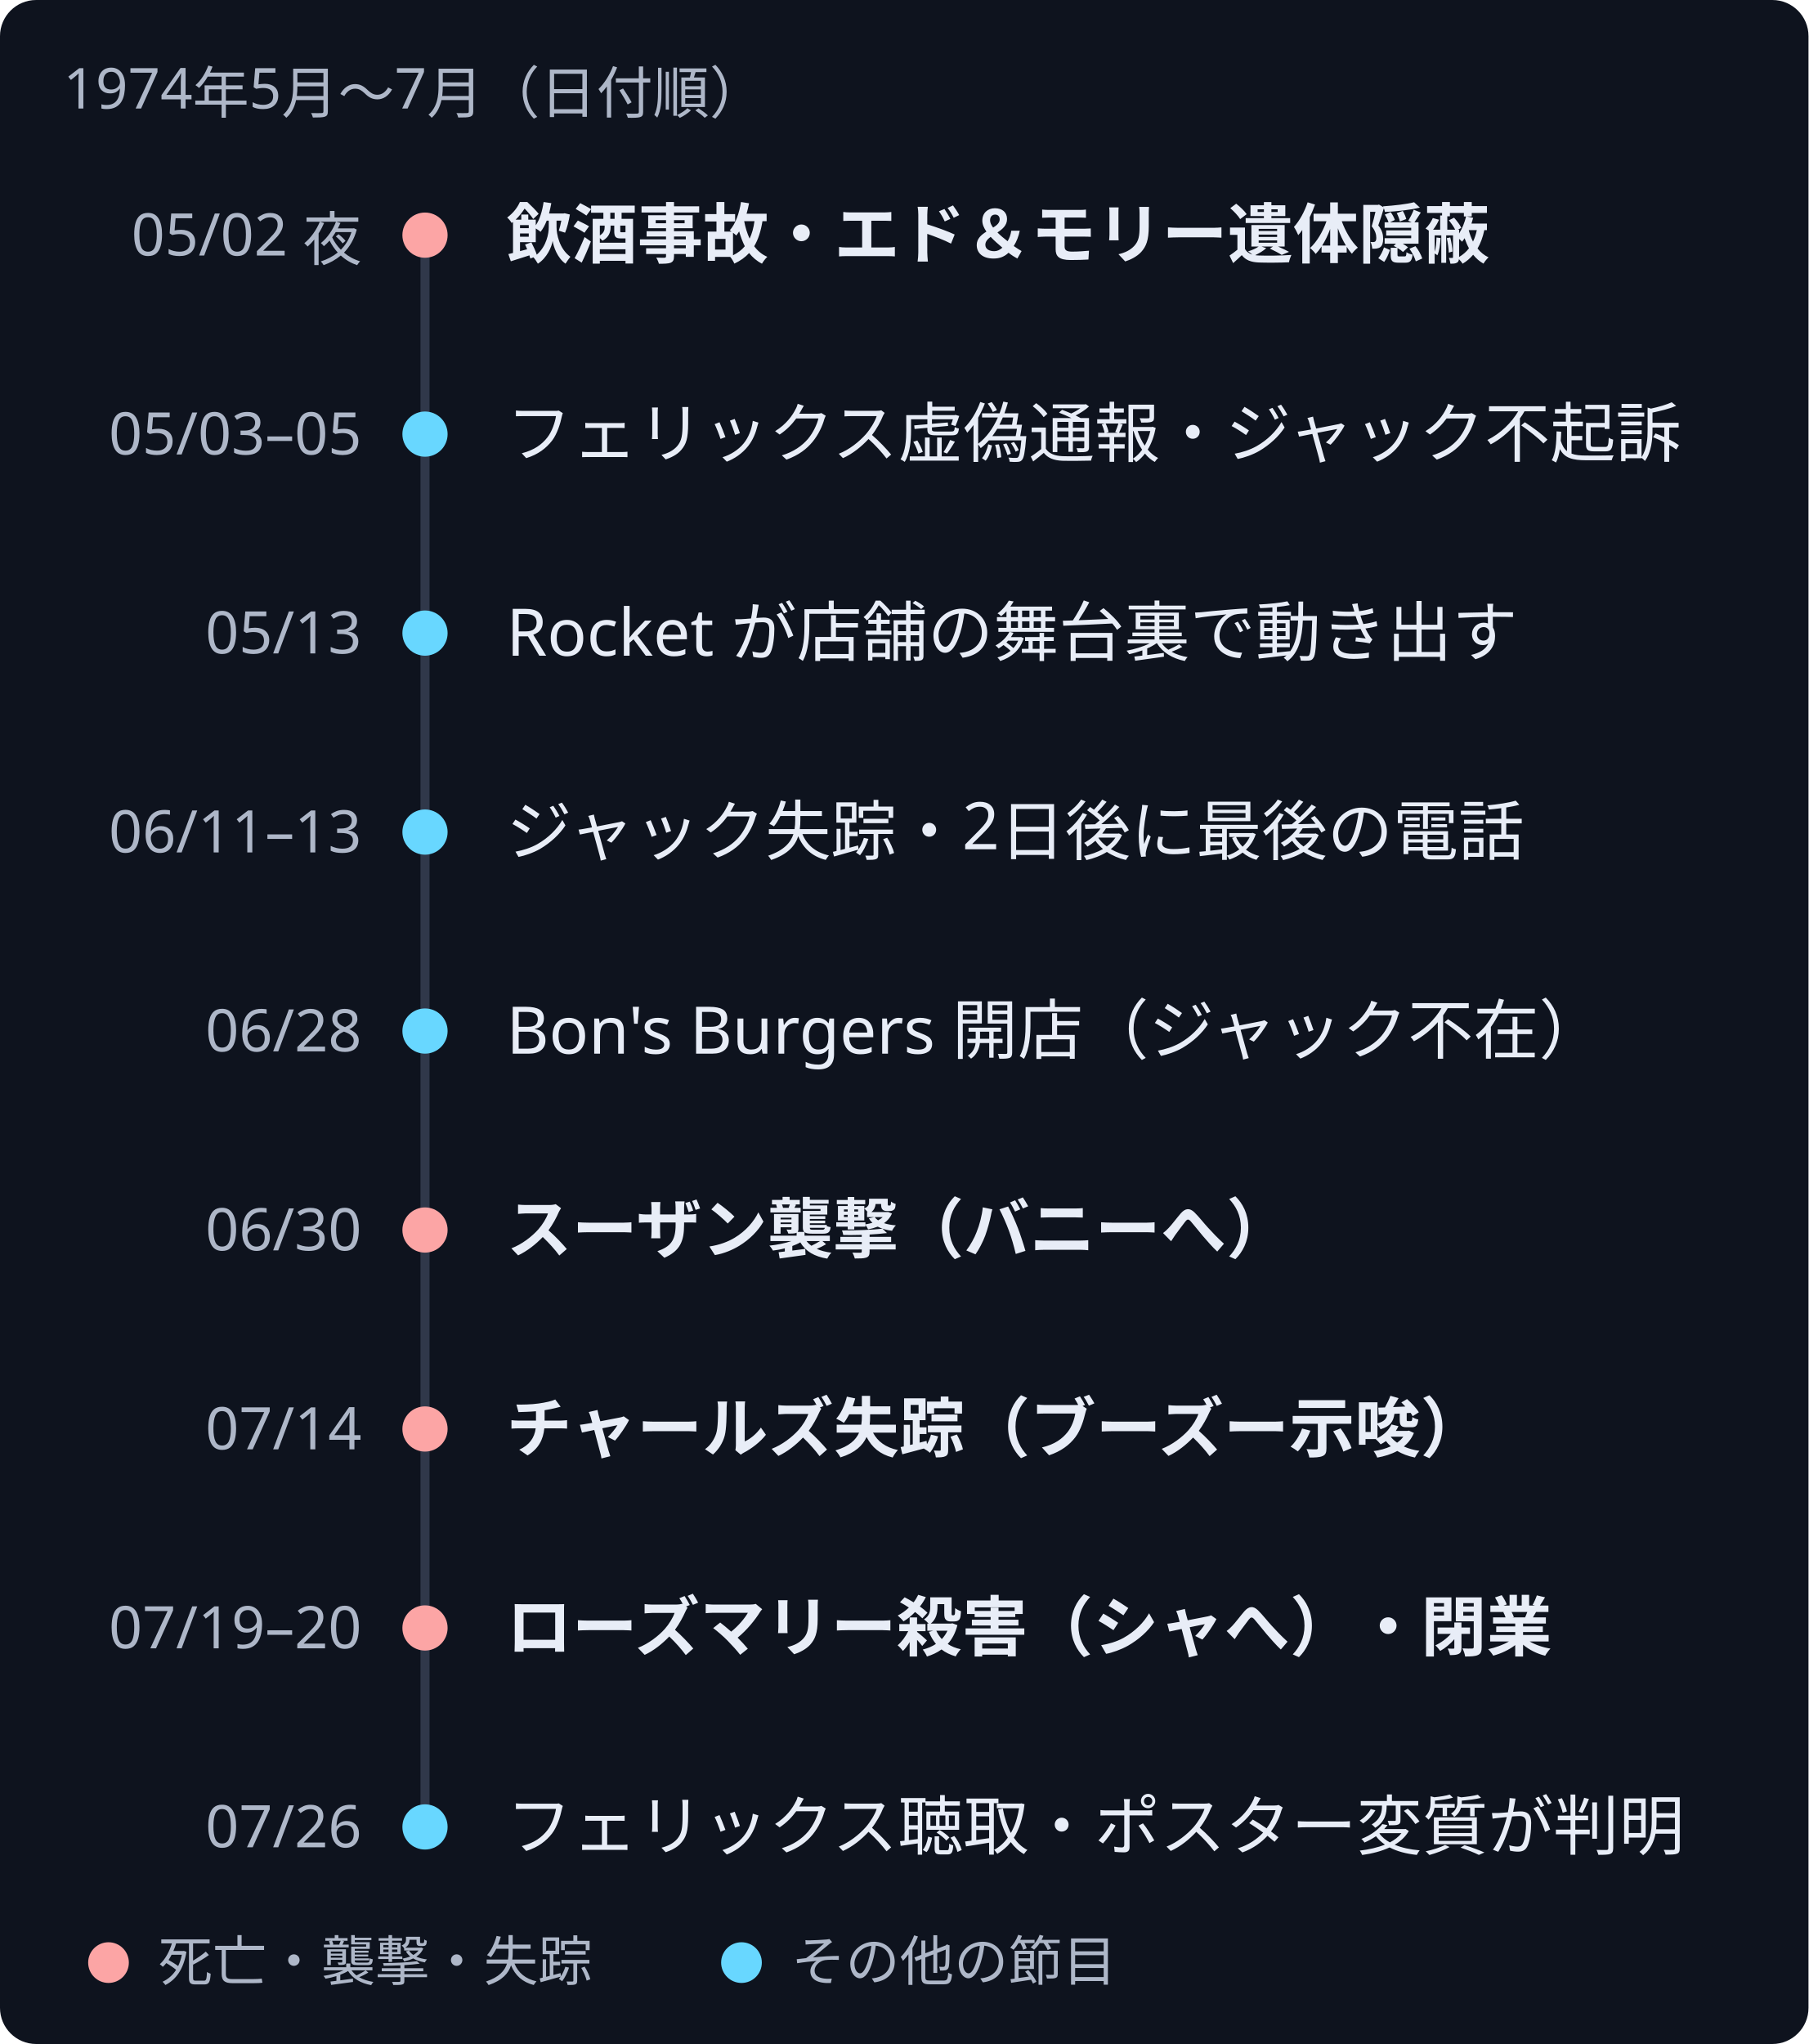
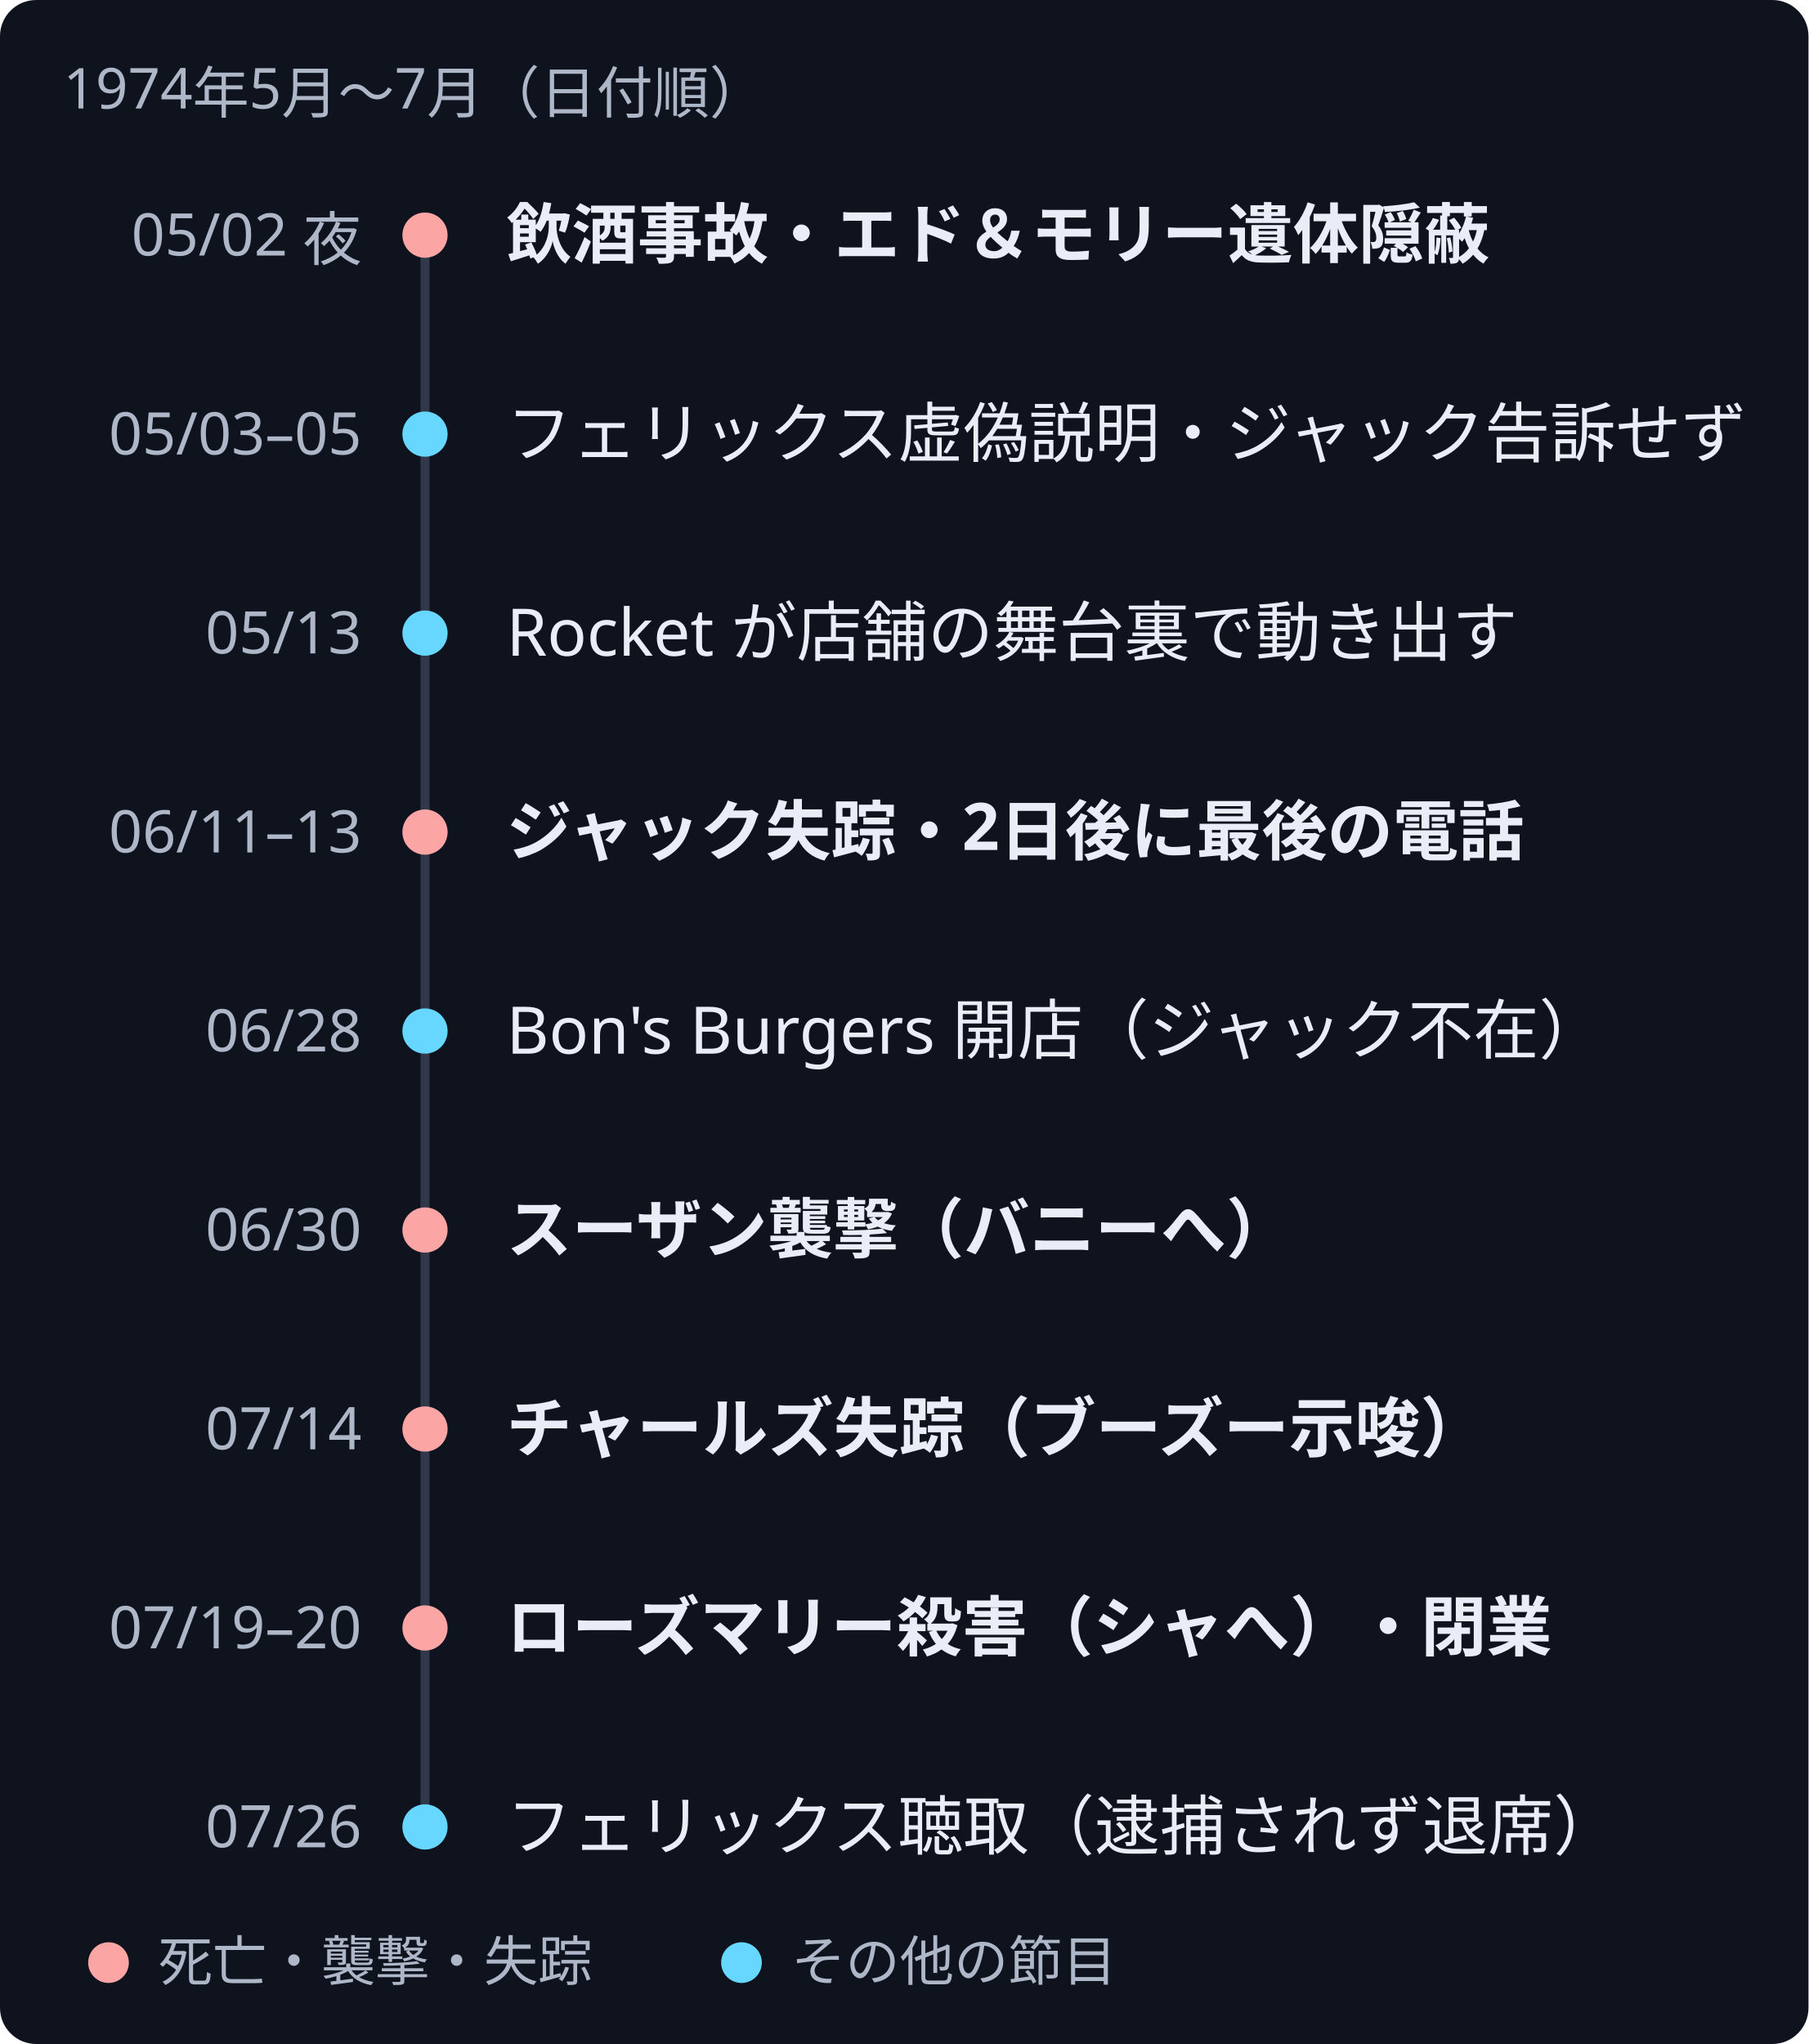
<svg xmlns="http://www.w3.org/2000/svg" width="400" height="452" viewBox="0 0 400 452" role="img" font-family="'Yu Gothic UI','Hiragino Kaku Gothic ProN','Noto Sans JP','Meiryo',sans-serif">
  <rect x="0" y="0" width="400" height="452" rx="8" fill="#0e131e" stroke="none" />
  <text x="14" y="24" font-size="12.5" fill="#aeb7c8" font-weight="400" text-anchor="start">1974年5月〜7月（日付順）</text>
  <line x1="94" y1="52" x2="94" y2="404" stroke="#30384a" stroke-width="2" />
  <text x="80" y="56.5" font-size="13" fill="#aeb7c8" font-weight="400" text-anchor="end">05/02 夜</text>
  <circle cx="94" cy="52" r="5" fill="#fca5a5" />
  <text x="112" y="57" font-size="14.5" fill="#e8edf7" font-weight="700" text-anchor="start">飲酒事故・エド＆モリー遺体隠蔽</text>
  <text x="80" y="100.5" font-size="13" fill="#aeb7c8" font-weight="400" text-anchor="end">05/03–05</text>
  <circle cx="94" cy="96" r="5" fill="#68d7ff" />
-   <text x="112" y="101" font-size="14.5" fill="#e8edf7" font-weight="400" text-anchor="start">フェリックス虚偽通報・ジャック不起訴</text>
+   <text x="112" y="101" font-size="14.5" fill="#e8edf7" font-weight="400" text-anchor="start">フェリックス虚偽説明・ジャック告訴せず</text>
  <text x="80" y="144.5" font-size="13" fill="#aeb7c8" font-weight="400" text-anchor="end">05/13</text>
  <circle cx="94" cy="140" r="5" fill="#68d7ff" />
  <text x="112" y="145" font-size="14.5" fill="#e8edf7" font-weight="400" text-anchor="start">Rocket が店舗の舞台裏で動き出す</text>
  <text x="80" y="188.5" font-size="13" fill="#aeb7c8" font-weight="400" text-anchor="end">06/11–13</text>
-   <circle cx="94" cy="184" r="5" fill="#68d7ff" />
-   <text x="112" y="189" font-size="14.5" fill="#e8edf7" font-weight="400" text-anchor="start">ジャック失踪・2日後に最後の電話</text>
+   <circle cx="94" cy="184" r="5" fill="#fca5a5" />
+   <text x="112" y="189" font-size="14.5" fill="#e8edf7" font-weight="700" text-anchor="start">ジャック失踪・2日後に最後の電話</text>
  <text x="80" y="232.5" font-size="13" fill="#aeb7c8" font-weight="400" text-anchor="end">06/28</text>
  <circle cx="94" cy="228" r="5" fill="#68d7ff" />
  <text x="112" y="233" font-size="14.5" fill="#e8edf7" font-weight="400" text-anchor="start">Bon's Burgers 開店（ジャック不在）</text>
  <text x="80" y="276.5" font-size="13" fill="#aeb7c8" font-weight="400" text-anchor="end">06/30</text>
  <circle cx="94" cy="272" r="5" fill="#fca5a5" />
  <text x="112" y="277" font-size="14.5" fill="#e8edf7" font-weight="700" text-anchor="start">スーザン襲撃（バニーへ）</text>
  <text x="80" y="320.5" font-size="13" fill="#aeb7c8" font-weight="400" text-anchor="end">07/14</text>
  <circle cx="94" cy="316" r="5" fill="#fca5a5" />
  <text x="112" y="321" font-size="14.5" fill="#e8edf7" font-weight="700" text-anchor="start">チャールズ失踪（ブーズー示唆）</text>
  <text x="80" y="364.5" font-size="13" fill="#aeb7c8" font-weight="400" text-anchor="end">07/19–20</text>
  <circle cx="94" cy="360" r="5" fill="#fca5a5" />
  <text x="112" y="365" font-size="14.5" fill="#e8edf7" font-weight="700" text-anchor="start">ローズマリー殺害（シャへ）・閉業</text>
  <text x="80" y="408.5" font-size="13" fill="#aeb7c8" font-weight="400" text-anchor="end">07/26</text>
  <circle cx="94" cy="404" r="5" fill="#68d7ff" />
-   <text x="112" y="409" font-size="14.5" fill="#e8edf7" font-weight="400" text-anchor="start">フェリックス聴取・ポスター変質が判明</text>
+   <text x="112" y="409" font-size="14.5" fill="#e8edf7" font-weight="400" text-anchor="start">フェリックス聴取（逮捕されず退席）</text>
  <circle cx="24" cy="434" r="4.5" fill="#fca5a5" />
  <text x="35" y="438" font-size="12" fill="#aeb7c8" font-weight="400" text-anchor="start">死亡・襲撃・失踪</text>
  <circle cx="164" cy="434" r="4.5" fill="#68d7ff" />
  <text x="175" y="438" font-size="12" fill="#aeb7c8" font-weight="400" text-anchor="start">その他の節目</text>
</svg>
